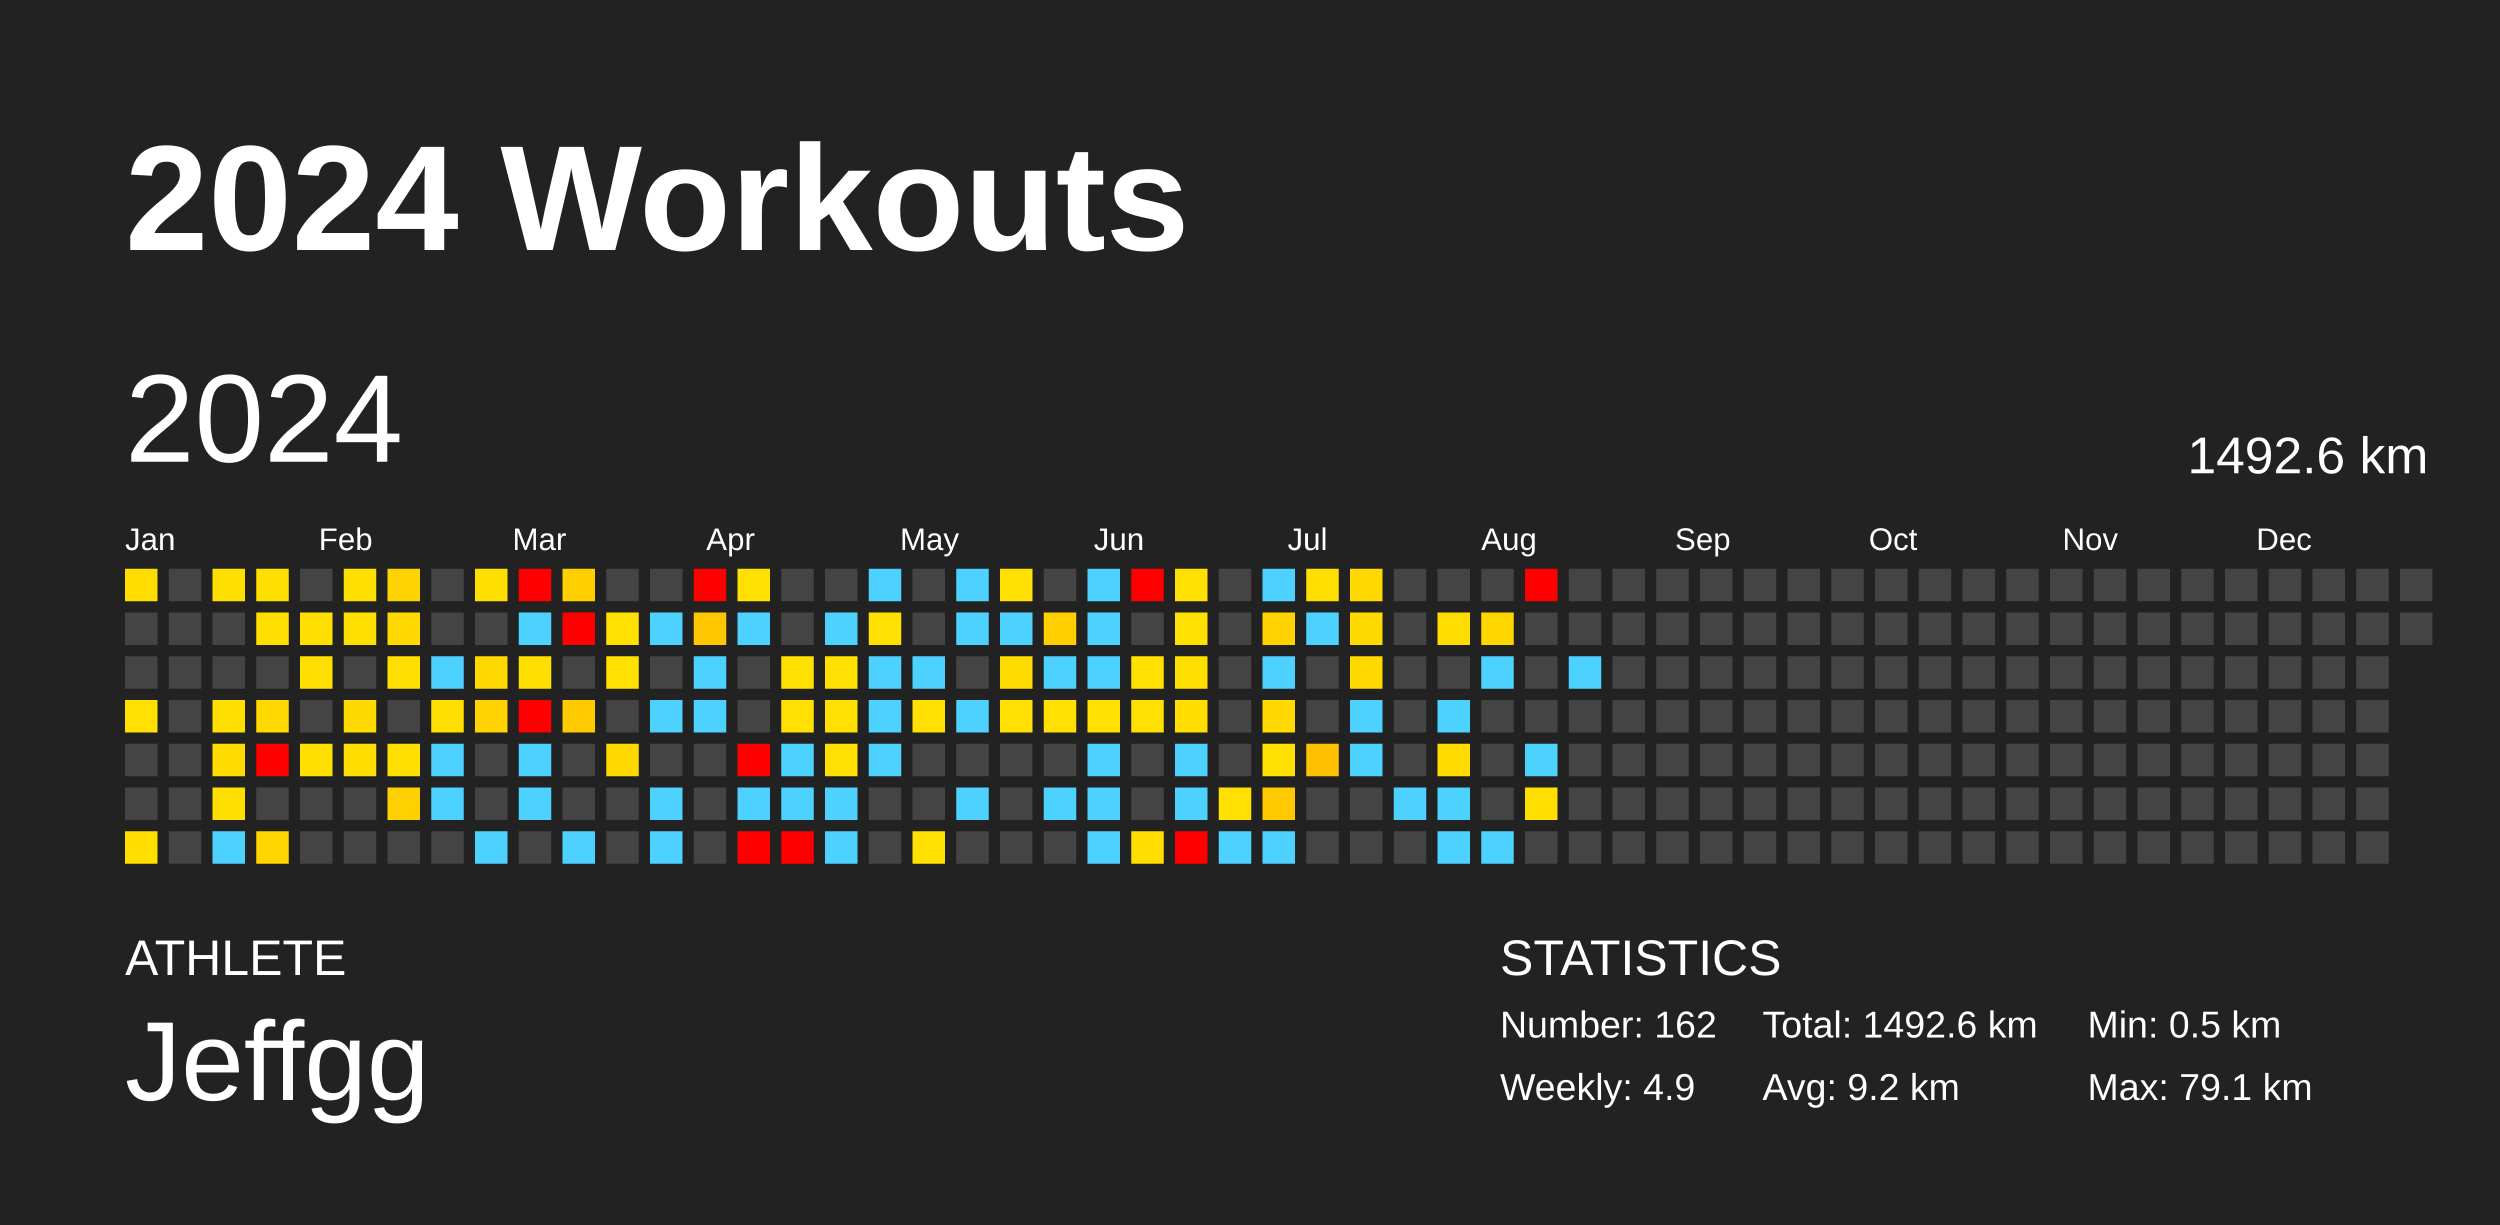
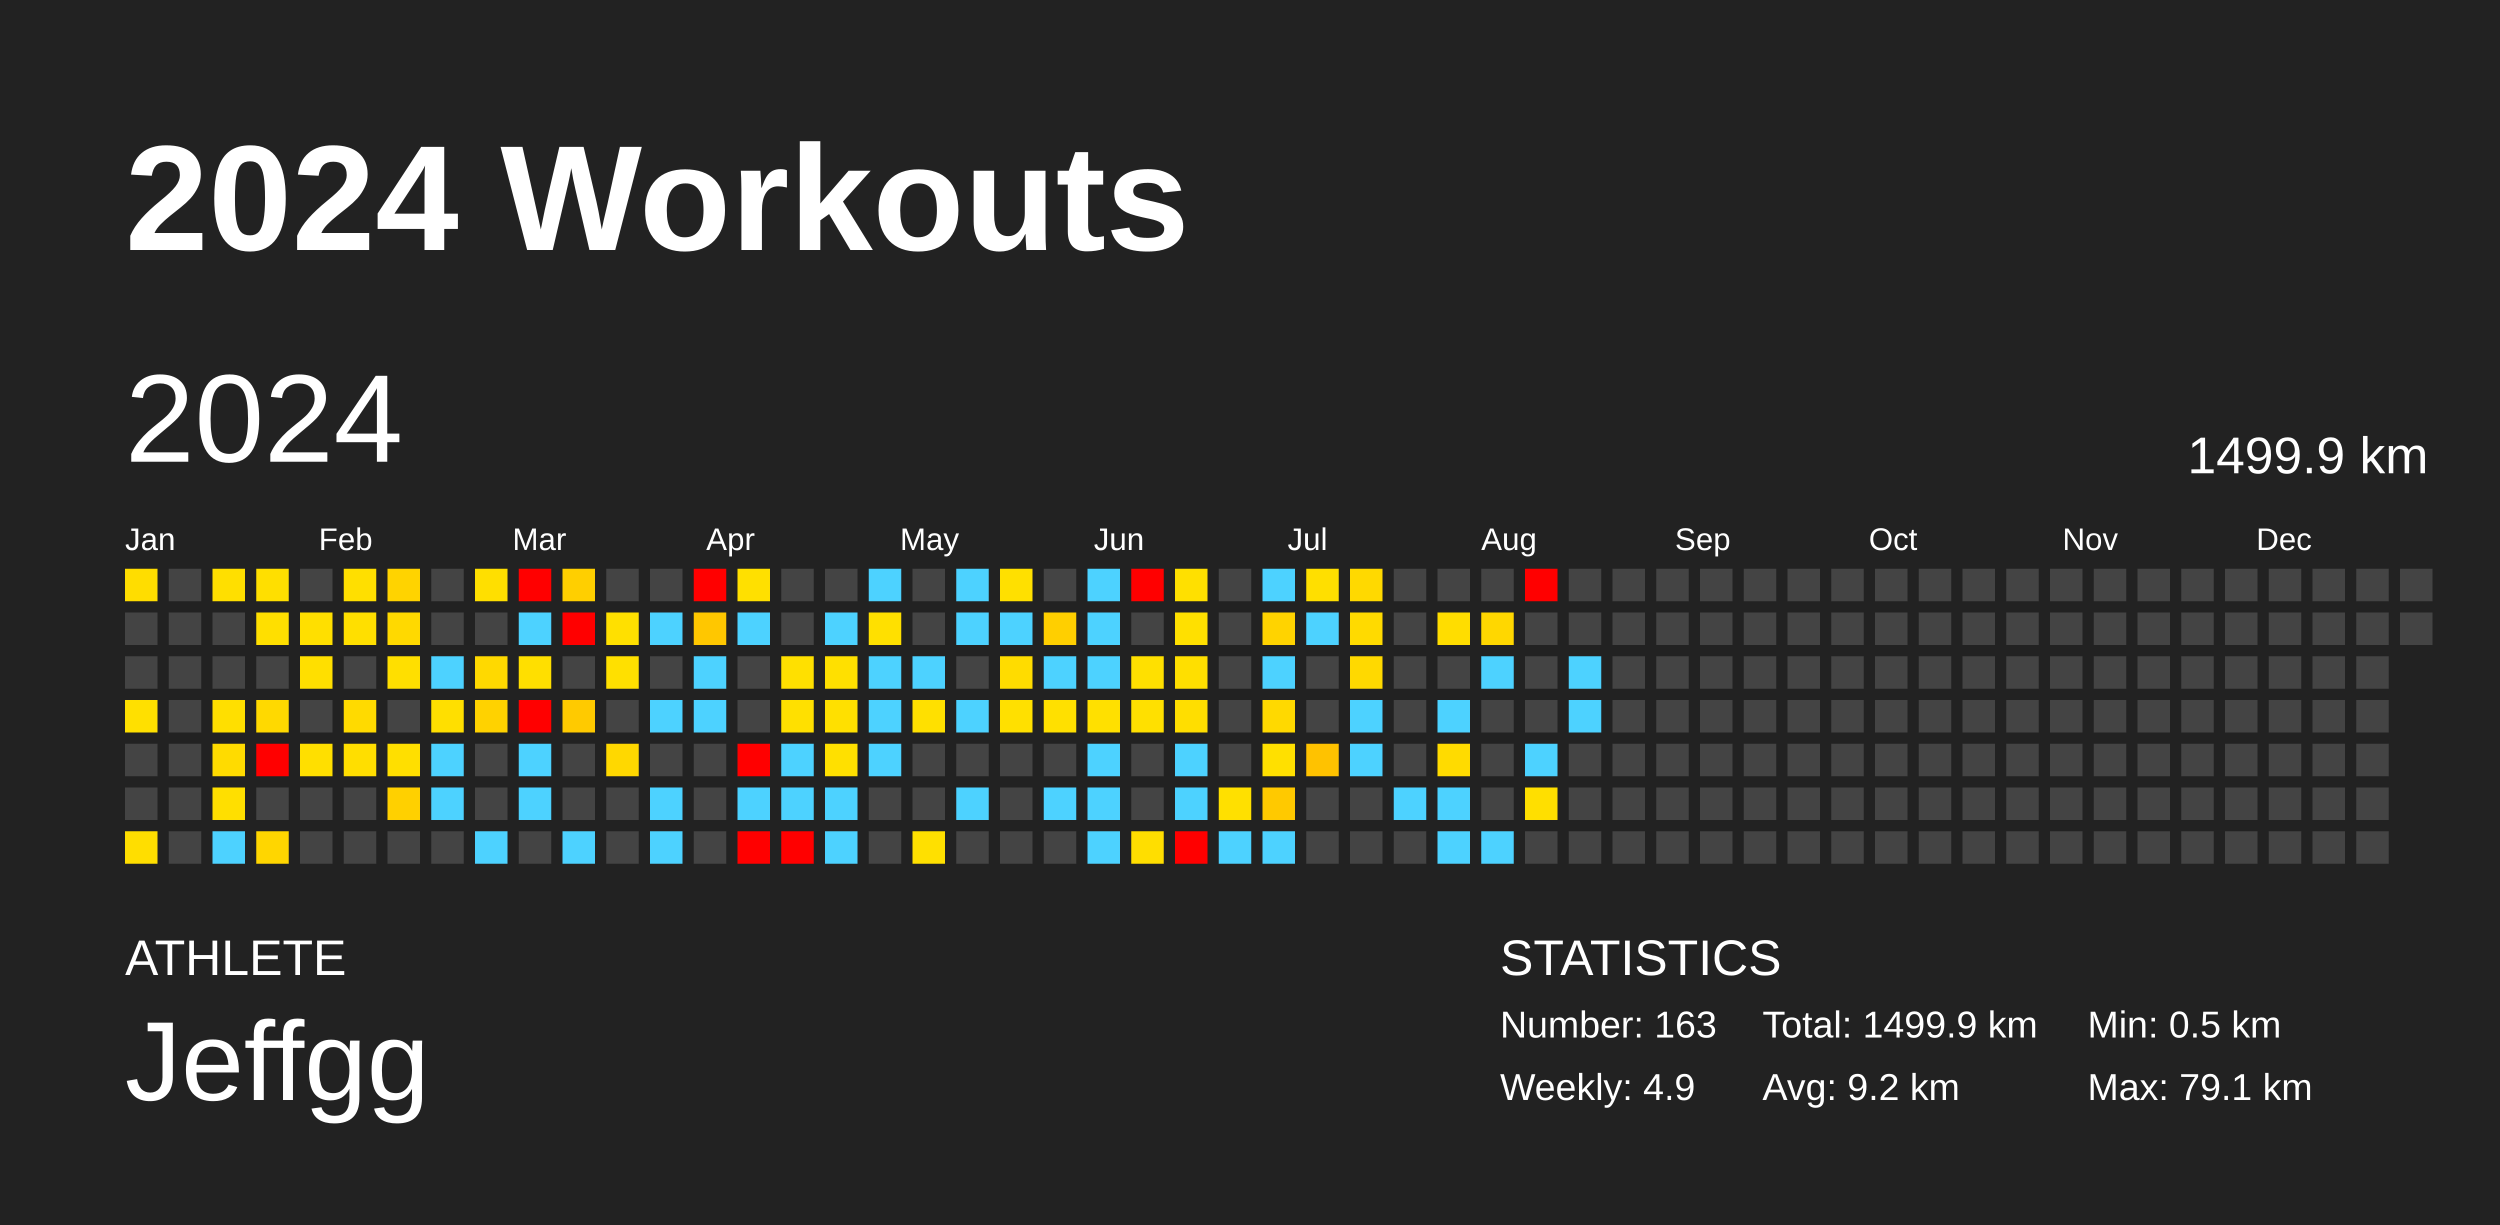
<svg xmlns="http://www.w3.org/2000/svg" baseProfile="full" height="98mm" version="1.1" viewBox="0,0,200,98" width="200mm">
  <defs />
  <rect fill="#222222" height="98" width="200" x="0" y="0" />
  <text fill="#FFFFFF" style="font-size:12px; font-family:Arial; font-weight:bold;" x="10" y="20">2024 Workouts</text>
  <text fill="#FFFFFF" style="font-size:4px; font-family:Arial" x="10" y="78">ATHLETE</text>
  <text fill="#FFFFFF" style="font-size:9px; font-family:Arial" x="10" y="88">Jeffgg</text>
  <text fill="#FFFFFF" style="font-size:4px; font-family:Arial" x="120" y="78">STATISTICS</text>
-   <text fill="#FFFFFF" style="font-size:3px; font-family:Arial" x="120" y="83">Number: 162</text>
+   <text fill="#FFFFFF" style="font-size:3px; font-family:Arial" x="120" y="83">Number: 163</text>
  <text fill="#FFFFFF" style="font-size:3px; font-family:Arial" x="120" y="88">Weekly: 4.9</text>
-   <text fill="#FFFFFF" style="font-size:3px; font-family:Arial" x="141" y="83">Total: 1492.6 km</text>
+   <text fill="#FFFFFF" style="font-size:3px; font-family:Arial" x="141" y="83">Total: 1499.9 km</text>
  <text fill="#FFFFFF" style="font-size:3px; font-family:Arial" x="141" y="88">Avg: 9.2 km</text>
  <text fill="#FFFFFF" style="font-size:3px; font-family:Arial" x="167" y="83">Min: 0.5 km</text>
  <text fill="#FFFFFF" style="font-size:3px; font-family:Arial" x="167" y="88">Max: 79.1 km</text>
  <text dominant-baseline="hanging" fill="#FFFFFF" style="font-size:10.0px; font-family:Arial;" x="10" y="30">2024</text>
-   <text dominant-baseline="hanging" fill="#FFFFFF" style="font-size:4.125px; font-family:Arial;" x="175" y="35">1492.6 km</text>
+   <text dominant-baseline="hanging" fill="#FFFFFF" style="font-size:4.125px; font-family:Arial;" x="175" y="35">1499.9 km</text>
  <text fill="#FFFFFF" style="font-size:2.5px; font-family:Arial" x="10.0" y="44">Jan</text>
  <text fill="#FFFFFF" style="font-size:2.5px; font-family:Arial" x="25.5" y="44">Feb</text>
  <text fill="#FFFFFF" style="font-size:2.5px; font-family:Arial" x="41.0" y="44">Mar</text>
  <text fill="#FFFFFF" style="font-size:2.5px; font-family:Arial" x="56.5" y="44">Apr</text>
  <text fill="#FFFFFF" style="font-size:2.5px; font-family:Arial" x="72.0" y="44">May</text>
  <text fill="#FFFFFF" style="font-size:2.5px; font-family:Arial" x="87.5" y="44">Jun</text>
  <text fill="#FFFFFF" style="font-size:2.5px; font-family:Arial" x="103.0" y="44">Jul</text>
  <text fill="#FFFFFF" style="font-size:2.5px; font-family:Arial" x="118.5" y="44">Aug</text>
  <text fill="#FFFFFF" style="font-size:2.5px; font-family:Arial" x="134.0" y="44">Sep</text>
  <text fill="#FFFFFF" style="font-size:2.5px; font-family:Arial" x="149.5" y="44">Oct</text>
  <text fill="#FFFFFF" style="font-size:2.5px; font-family:Arial" x="165.0" y="44">Nov</text>
  <text fill="#FFFFFF" style="font-size:2.5px; font-family:Arial" x="180.5" y="44">Dec</text>
  <rect fill="#ffdd00" height="2.6" width="2.6" x="10.0" y="45.5" />
  <rect fill="#444444" height="2.6" width="2.6" x="10.0" y="49.0" />
  <rect fill="#444444" height="2.6" width="2.6" x="10.0" y="52.5" />
  <rect fill="#ffe000" height="2.6" width="2.6" x="10.0" y="56.0" />
  <rect fill="#444444" height="2.6" width="2.6" x="10.0" y="59.5" />
  <rect fill="#444444" height="2.6" width="2.6" x="10.0" y="63.0" />
  <rect fill="#ffde00" height="2.6" width="2.6" x="10.0" y="66.5" />
  <rect fill="#444444" height="2.6" width="2.6" x="13.5" y="45.5" />
  <rect fill="#444444" height="2.6" width="2.6" x="13.5" y="49.0" />
  <rect fill="#444444" height="2.6" width="2.6" x="13.5" y="52.5" />
  <rect fill="#444444" height="2.6" width="2.6" x="13.5" y="56.0" />
  <rect fill="#444444" height="2.6" width="2.6" x="13.5" y="59.5" />
  <rect fill="#444444" height="2.6" width="2.6" x="13.5" y="63.0" />
  <rect fill="#444444" height="2.6" width="2.6" x="13.5" y="66.5" />
  <rect fill="#ffdf00" height="2.6" width="2.6" x="17.0" y="45.5" />
  <rect fill="#444444" height="2.6" width="2.6" x="17.0" y="49.0" />
  <rect fill="#444444" height="2.6" width="2.6" x="17.0" y="52.5" />
  <rect fill="#ffdf00" height="2.6" width="2.6" x="17.0" y="56.0" />
  <rect fill="#ffdb00" height="2.6" width="2.6" x="17.0" y="59.5" />
  <rect fill="#ffdf00" height="2.6" width="2.6" x="17.0" y="63.0" />
  <rect fill="#4dd2ff" height="2.6" width="2.6" x="17.0" y="66.5" />
  <rect fill="#ffdf00" height="2.6" width="2.6" x="20.5" y="45.5" />
  <rect fill="#ffdf00" height="2.6" width="2.6" x="20.5" y="49.0" />
  <rect fill="#444444" height="2.6" width="2.6" x="20.5" y="52.5" />
  <rect fill="#ffd900" height="2.6" width="2.6" x="20.5" y="56.0" />
  <rect fill="red" height="2.6" width="2.6" x="20.5" y="59.5" />
  <rect fill="#444444" height="2.6" width="2.6" x="20.5" y="63.0" />
  <rect fill="#ffd600" height="2.6" width="2.6" x="20.5" y="66.5" />
  <rect fill="#444444" height="2.6" width="2.6" x="24.0" y="45.5" />
  <rect fill="#ffdf00" height="2.6" width="2.6" x="24.0" y="49.0" />
  <rect fill="#ffdf00" height="2.6" width="2.6" x="24.0" y="52.5" />
  <rect fill="#444444" height="2.6" width="2.6" x="24.0" y="56.0" />
  <rect fill="#ffdf00" height="2.6" width="2.6" x="24.0" y="59.5" />
  <rect fill="#444444" height="2.6" width="2.6" x="24.0" y="63.0" />
  <rect fill="#444444" height="2.6" width="2.6" x="24.0" y="66.5" />
  <rect fill="#ffdf00" height="2.6" width="2.6" x="27.5" y="45.5" />
  <rect fill="#ffdf00" height="2.6" width="2.6" x="27.5" y="49.0" />
  <rect fill="#444444" height="2.6" width="2.6" x="27.5" y="52.5" />
  <rect fill="#ffda00" height="2.6" width="2.6" x="27.5" y="56.0" />
  <rect fill="#ffde00" height="2.6" width="2.6" x="27.5" y="59.5" />
  <rect fill="#444444" height="2.6" width="2.6" x="27.5" y="63.0" />
  <rect fill="#444444" height="2.6" width="2.6" x="27.5" y="66.5" />
  <rect fill="#ffd300" height="2.6" width="2.6" x="31.0" y="45.5" />
  <rect fill="#ffd900" height="2.6" width="2.6" x="31.0" y="49.0" />
  <rect fill="#ffdf00" height="2.6" width="2.6" x="31.0" y="52.5" />
  <rect fill="#444444" height="2.6" width="2.6" x="31.0" y="56.0" />
  <rect fill="#ffdf00" height="2.6" width="2.6" x="31.0" y="59.5" />
  <rect fill="#ffd000" height="2.6" width="2.6" x="31.0" y="63.0" />
  <rect fill="#444444" height="2.6" width="2.6" x="31.0" y="66.5" />
  <rect fill="#444444" height="2.6" width="2.6" x="34.5" y="45.5" />
  <rect fill="#444444" height="2.6" width="2.6" x="34.5" y="49.0" />
  <rect fill="#4dd2ff" height="2.6" width="2.6" x="34.5" y="52.5" />
  <rect fill="#ffdf00" height="2.6" width="2.6" x="34.5" y="56.0" />
  <rect fill="#4dd2ff" height="2.6" width="2.6" x="34.5" y="59.5" />
  <rect fill="#4dd2ff" height="2.6" width="2.6" x="34.5" y="63.0" />
  <rect fill="#444444" height="2.6" width="2.6" x="34.5" y="66.5" />
  <rect fill="#ffdf00" height="2.6" width="2.6" x="38.0" y="45.5" />
  <rect fill="#444444" height="2.6" width="2.6" x="38.0" y="49.0" />
  <rect fill="#ffd900" height="2.6" width="2.6" x="38.0" y="52.5" />
  <rect fill="#ffd200" height="2.6" width="2.6" x="38.0" y="56.0" />
  <rect fill="#444444" height="2.6" width="2.6" x="38.0" y="59.5" />
  <rect fill="#444444" height="2.6" width="2.6" x="38.0" y="63.0" />
  <rect fill="#4dd2ff" height="2.6" width="2.6" x="38.0" y="66.5" />
  <rect fill="red" height="2.6" width="2.6" x="41.5" y="45.5" />
  <rect fill="#4dd2ff" height="2.6" width="2.6" x="41.5" y="49.0" />
  <rect fill="#ffdf00" height="2.6" width="2.6" x="41.5" y="52.5" />
  <rect fill="red" height="2.6" width="2.6" x="41.5" y="56.0" />
  <rect fill="#4dd2ff" height="2.6" width="2.6" x="41.5" y="59.5" />
  <rect fill="#4dd2ff" height="2.6" width="2.6" x="41.5" y="63.0" />
  <rect fill="#444444" height="2.6" width="2.6" x="41.5" y="66.5" />
  <rect fill="#ffcf00" height="2.6" width="2.6" x="45.0" y="45.5" />
  <rect fill="red" height="2.6" width="2.6" x="45.0" y="49.0" />
  <rect fill="#444444" height="2.6" width="2.6" x="45.0" y="52.5" />
  <rect fill="#ffca00" height="2.6" width="2.6" x="45.0" y="56.0" />
  <rect fill="#444444" height="2.6" width="2.6" x="45.0" y="59.5" />
  <rect fill="#444444" height="2.6" width="2.6" x="45.0" y="63.0" />
  <rect fill="#4dd2ff" height="2.6" width="2.6" x="45.0" y="66.5" />
  <rect fill="#444444" height="2.6" width="2.6" x="48.5" y="45.5" />
  <rect fill="#ffe000" height="2.6" width="2.6" x="48.5" y="49.0" />
  <rect fill="#ffe000" height="2.6" width="2.6" x="48.5" y="52.5" />
  <rect fill="#444444" height="2.6" width="2.6" x="48.5" y="56.0" />
  <rect fill="#ffd800" height="2.6" width="2.6" x="48.5" y="59.5" />
  <rect fill="#444444" height="2.6" width="2.6" x="48.5" y="63.0" />
  <rect fill="#444444" height="2.6" width="2.6" x="48.5" y="66.5" />
  <rect fill="#444444" height="2.6" width="2.6" x="52.0" y="45.5" />
  <rect fill="#4dd2ff" height="2.6" width="2.6" x="52.0" y="49.0" />
  <rect fill="#444444" height="2.6" width="2.6" x="52.0" y="52.5" />
  <rect fill="#4dd2ff" height="2.6" width="2.6" x="52.0" y="56.0" />
  <rect fill="#444444" height="2.6" width="2.6" x="52.0" y="59.5" />
  <rect fill="#4dd2ff" height="2.6" width="2.6" x="52.0" y="63.0" />
  <rect fill="#4dd2ff" height="2.6" width="2.6" x="52.0" y="66.5" />
  <rect fill="red" height="2.6" width="2.6" x="55.5" y="45.5" />
  <rect fill="#ffc700" height="2.6" width="2.6" x="55.5" y="49.0" />
  <rect fill="#4dd2ff" height="2.6" width="2.6" x="55.5" y="52.5" />
  <rect fill="#4dd2ff" height="2.6" width="2.6" x="55.5" y="56.0" />
  <rect fill="#444444" height="2.6" width="2.6" x="55.5" y="59.5" />
  <rect fill="#444444" height="2.6" width="2.6" x="55.5" y="63.0" />
  <rect fill="#444444" height="2.6" width="2.6" x="55.5" y="66.5" />
  <rect fill="#ffe000" height="2.6" width="2.6" x="59.0" y="45.5" />
  <rect fill="#4dd2ff" height="2.6" width="2.6" x="59.0" y="49.0" />
  <rect fill="#444444" height="2.6" width="2.6" x="59.0" y="52.5" />
  <rect fill="#444444" height="2.6" width="2.6" x="59.0" y="56.0" />
  <rect fill="red" height="2.6" width="2.6" x="59.0" y="59.5" />
  <rect fill="#4dd2ff" height="2.6" width="2.6" x="59.0" y="63.0" />
  <rect fill="red" height="2.6" width="2.6" x="59.0" y="66.5" />
  <rect fill="#444444" height="2.6" width="2.6" x="62.5" y="45.5" />
  <rect fill="#444444" height="2.6" width="2.6" x="62.5" y="49.0" />
  <rect fill="#ffe000" height="2.6" width="2.6" x="62.5" y="52.5" />
  <rect fill="#ffe000" height="2.6" width="2.6" x="62.5" y="56.0" />
  <rect fill="#4dd2ff" height="2.6" width="2.6" x="62.5" y="59.5" />
  <rect fill="#4dd2ff" height="2.6" width="2.6" x="62.5" y="63.0" />
  <rect fill="red" height="2.6" width="2.6" x="62.5" y="66.5" />
  <rect fill="#444444" height="2.6" width="2.6" x="66.0" y="45.5" />
  <rect fill="#4dd2ff" height="2.6" width="2.6" x="66.0" y="49.0" />
  <rect fill="#ffe000" height="2.6" width="2.6" x="66.0" y="52.5" />
  <rect fill="#ffe000" height="2.6" width="2.6" x="66.0" y="56.0" />
  <rect fill="#ffe000" height="2.6" width="2.6" x="66.0" y="59.5" />
  <rect fill="#4dd2ff" height="2.6" width="2.6" x="66.0" y="63.0" />
  <rect fill="#4dd2ff" height="2.6" width="2.6" x="66.0" y="66.5" />
  <rect fill="#4dd2ff" height="2.6" width="2.6" x="69.5" y="45.5" />
  <rect fill="#ffe000" height="2.6" width="2.6" x="69.5" y="49.0" />
  <rect fill="#4dd2ff" height="2.6" width="2.6" x="69.5" y="52.5" />
  <rect fill="#4dd2ff" height="2.6" width="2.6" x="69.5" y="56.0" />
  <rect fill="#4dd2ff" height="2.6" width="2.6" x="69.5" y="59.5" />
  <rect fill="#444444" height="2.6" width="2.6" x="69.5" y="63.0" />
  <rect fill="#444444" height="2.6" width="2.6" x="69.5" y="66.5" />
  <rect fill="#444444" height="2.6" width="2.6" x="73.0" y="45.5" />
  <rect fill="#444444" height="2.6" width="2.6" x="73.0" y="49.0" />
  <rect fill="#4dd2ff" height="2.6" width="2.6" x="73.0" y="52.5" />
  <rect fill="#ffe000" height="2.6" width="2.6" x="73.0" y="56.0" />
  <rect fill="#444444" height="2.6" width="2.6" x="73.0" y="59.5" />
  <rect fill="#444444" height="2.6" width="2.6" x="73.0" y="63.0" />
  <rect fill="#ffe000" height="2.6" width="2.6" x="73.0" y="66.5" />
  <rect fill="#4dd2ff" height="2.6" width="2.6" x="76.5" y="45.5" />
  <rect fill="#4dd2ff" height="2.6" width="2.6" x="76.5" y="49.0" />
  <rect fill="#444444" height="2.6" width="2.6" x="76.5" y="52.5" />
  <rect fill="#4dd2ff" height="2.6" width="2.6" x="76.5" y="56.0" />
  <rect fill="#444444" height="2.6" width="2.6" x="76.5" y="59.5" />
  <rect fill="#4dd2ff" height="2.6" width="2.6" x="76.5" y="63.0" />
  <rect fill="#444444" height="2.6" width="2.6" x="76.5" y="66.5" />
  <rect fill="#ffe000" height="2.6" width="2.6" x="80.0" y="45.5" />
  <rect fill="#4dd2ff" height="2.6" width="2.6" x="80.0" y="49.0" />
  <rect fill="#ffdc00" height="2.6" width="2.6" x="80.0" y="52.5" />
  <rect fill="#ffe000" height="2.6" width="2.6" x="80.0" y="56.0" />
  <rect fill="#444444" height="2.6" width="2.6" x="80.0" y="59.5" />
  <rect fill="#444444" height="2.6" width="2.6" x="80.0" y="63.0" />
  <rect fill="#444444" height="2.6" width="2.6" x="80.0" y="66.5" />
  <rect fill="#444444" height="2.6" width="2.6" x="83.5" y="45.5" />
  <rect fill="#ffcf00" height="2.6" width="2.6" x="83.5" y="49.0" />
  <rect fill="#4dd2ff" height="2.6" width="2.6" x="83.5" y="52.5" />
  <rect fill="#ffe000" height="2.6" width="2.6" x="83.5" y="56.0" />
  <rect fill="#444444" height="2.6" width="2.6" x="83.5" y="59.5" />
  <rect fill="#4dd2ff" height="2.6" width="2.6" x="83.5" y="63.0" />
  <rect fill="#444444" height="2.6" width="2.6" x="83.5" y="66.5" />
  <rect fill="#4dd2ff" height="2.6" width="2.6" x="87.0" y="45.5" />
  <rect fill="#4dd2ff" height="2.6" width="2.6" x="87.0" y="49.0" />
  <rect fill="#4dd2ff" height="2.6" width="2.6" x="87.0" y="52.5" />
  <rect fill="#ffe000" height="2.6" width="2.6" x="87.0" y="56.0" />
  <rect fill="#4dd2ff" height="2.6" width="2.6" x="87.0" y="59.5" />
  <rect fill="#4dd2ff" height="2.6" width="2.6" x="87.0" y="63.0" />
  <rect fill="#4dd2ff" height="2.6" width="2.6" x="87.0" y="66.5" />
  <rect fill="red" height="2.6" width="2.6" x="90.5" y="45.5" />
  <rect fill="#444444" height="2.6" width="2.6" x="90.5" y="49.0" />
  <rect fill="#ffe000" height="2.6" width="2.6" x="90.5" y="52.5" />
  <rect fill="#ffe000" height="2.6" width="2.6" x="90.5" y="56.0" />
  <rect fill="#444444" height="2.6" width="2.6" x="90.5" y="59.5" />
  <rect fill="#444444" height="2.6" width="2.6" x="90.5" y="63.0" />
  <rect fill="#ffde00" height="2.6" width="2.6" x="90.5" y="66.5" />
  <rect fill="#ffe000" height="2.6" width="2.6" x="94.0" y="45.5" />
  <rect fill="#ffe000" height="2.6" width="2.6" x="94.0" y="49.0" />
  <rect fill="#ffdf00" height="2.6" width="2.6" x="94.0" y="52.5" />
  <rect fill="#ffde00" height="2.6" width="2.6" x="94.0" y="56.0" />
  <rect fill="#4dd2ff" height="2.6" width="2.6" x="94.0" y="59.5" />
  <rect fill="#4dd2ff" height="2.6" width="2.6" x="94.0" y="63.0" />
  <rect fill="red" height="2.6" width="2.6" x="94.0" y="66.5" />
  <rect fill="#444444" height="2.6" width="2.6" x="97.5" y="45.5" />
  <rect fill="#444444" height="2.6" width="2.6" x="97.5" y="49.0" />
  <rect fill="#444444" height="2.6" width="2.6" x="97.5" y="52.5" />
  <rect fill="#444444" height="2.6" width="2.6" x="97.5" y="56.0" />
  <rect fill="#444444" height="2.6" width="2.6" x="97.5" y="59.5" />
  <rect fill="#ffe000" height="2.6" width="2.6" x="97.5" y="63.0" />
  <rect fill="#4dd2ff" height="2.6" width="2.6" x="97.5" y="66.5" />
  <rect fill="#4dd2ff" height="2.6" width="2.6" x="101.0" y="45.5" />
  <rect fill="#ffd300" height="2.6" width="2.6" x="101.0" y="49.0" />
  <rect fill="#4dd2ff" height="2.6" width="2.6" x="101.0" y="52.5" />
  <rect fill="#ffd900" height="2.6" width="2.6" x="101.0" y="56.0" />
  <rect fill="#ffe000" height="2.6" width="2.6" x="101.0" y="59.5" />
  <rect fill="#ffc900" height="2.6" width="2.6" x="101.0" y="63.0" />
  <rect fill="#4dd2ff" height="2.6" width="2.6" x="101.0" y="66.5" />
  <rect fill="#ffdf00" height="2.6" width="2.6" x="104.5" y="45.5" />
  <rect fill="#4dd2ff" height="2.6" width="2.6" x="104.5" y="49.0" />
  <rect fill="#444444" height="2.6" width="2.6" x="104.5" y="52.5" />
  <rect fill="#444444" height="2.6" width="2.6" x="104.5" y="56.0" />
  <rect fill="#ffc200" height="2.6" width="2.6" x="104.5" y="59.5" />
  <rect fill="#444444" height="2.6" width="2.6" x="104.5" y="63.0" />
  <rect fill="#444444" height="2.6" width="2.6" x="104.5" y="66.5" />
  <rect fill="#ffd900" height="2.6" width="2.6" x="108.0" y="45.5" />
  <rect fill="#ffda00" height="2.6" width="2.6" x="108.0" y="49.0" />
  <rect fill="#ffd900" height="2.6" width="2.6" x="108.0" y="52.5" />
  <rect fill="#4dd2ff" height="2.6" width="2.6" x="108.0" y="56.0" />
  <rect fill="#4dd2ff" height="2.6" width="2.6" x="108.0" y="59.5" />
  <rect fill="#444444" height="2.6" width="2.6" x="108.0" y="63.0" />
  <rect fill="#444444" height="2.6" width="2.6" x="108.0" y="66.5" />
  <rect fill="#444444" height="2.6" width="2.6" x="111.5" y="45.5" />
  <rect fill="#444444" height="2.6" width="2.6" x="111.5" y="49.0" />
  <rect fill="#444444" height="2.6" width="2.6" x="111.5" y="52.5" />
  <rect fill="#444444" height="2.6" width="2.6" x="111.5" y="56.0" />
  <rect fill="#444444" height="2.6" width="2.6" x="111.5" y="59.5" />
  <rect fill="#4dd2ff" height="2.6" width="2.6" x="111.5" y="63.0" />
  <rect fill="#444444" height="2.6" width="2.6" x="111.5" y="66.5" />
  <rect fill="#444444" height="2.6" width="2.6" x="115.0" y="45.5" />
  <rect fill="#ffdd00" height="2.6" width="2.6" x="115.0" y="49.0" />
  <rect fill="#444444" height="2.6" width="2.6" x="115.0" y="52.5" />
  <rect fill="#4dd2ff" height="2.6" width="2.6" x="115.0" y="56.0" />
  <rect fill="#ffdb00" height="2.6" width="2.6" x="115.0" y="59.5" />
  <rect fill="#4dd2ff" height="2.6" width="2.6" x="115.0" y="63.0" />
  <rect fill="#4dd2ff" height="2.6" width="2.6" x="115.0" y="66.5" />
  <rect fill="#444444" height="2.6" width="2.6" x="118.5" y="45.5" />
  <rect fill="#ffd700" height="2.6" width="2.6" x="118.5" y="49.0" />
  <rect fill="#4dd2ff" height="2.6" width="2.6" x="118.5" y="52.5" />
  <rect fill="#444444" height="2.6" width="2.6" x="118.5" y="56.0" />
  <rect fill="#444444" height="2.6" width="2.6" x="118.5" y="59.5" />
  <rect fill="#444444" height="2.6" width="2.6" x="118.5" y="63.0" />
  <rect fill="#4dd2ff" height="2.6" width="2.6" x="118.5" y="66.5" />
  <rect fill="red" height="2.6" width="2.6" x="122.0" y="45.5" />
  <rect fill="#444444" height="2.6" width="2.6" x="122.0" y="49.0" />
  <rect fill="#444444" height="2.6" width="2.6" x="122.0" y="52.5" />
  <rect fill="#444444" height="2.6" width="2.6" x="122.0" y="56.0" />
  <rect fill="#4dd2ff" height="2.6" width="2.6" x="122.0" y="59.5" />
  <rect fill="#ffdf00" height="2.6" width="2.6" x="122.0" y="63.0" />
  <rect fill="#444444" height="2.6" width="2.6" x="122.0" y="66.5" />
  <rect fill="#444444" height="2.6" width="2.6" x="125.5" y="45.5" />
  <rect fill="#444444" height="2.6" width="2.6" x="125.5" y="49.0" />
  <rect fill="#4dd2ff" height="2.6" width="2.6" x="125.5" y="52.5" />
-   <rect fill="#444444" height="2.6" width="2.6" x="125.5" y="56.0" />
+   <rect fill="#4dd2ff" height="2.6" width="2.6" x="125.5" y="56.0" />
  <rect fill="#444444" height="2.6" width="2.6" x="125.5" y="59.5" />
  <rect fill="#444444" height="2.6" width="2.6" x="125.5" y="63.0" />
  <rect fill="#444444" height="2.6" width="2.6" x="125.5" y="66.5" />
  <rect fill="#444444" height="2.6" width="2.6" x="129.0" y="45.5" />
  <rect fill="#444444" height="2.6" width="2.6" x="129.0" y="49.0" />
  <rect fill="#444444" height="2.6" width="2.6" x="129.0" y="52.5" />
  <rect fill="#444444" height="2.6" width="2.6" x="129.0" y="56.0" />
  <rect fill="#444444" height="2.6" width="2.6" x="129.0" y="59.5" />
  <rect fill="#444444" height="2.6" width="2.6" x="129.0" y="63.0" />
  <rect fill="#444444" height="2.6" width="2.6" x="129.0" y="66.5" />
  <rect fill="#444444" height="2.6" width="2.6" x="132.5" y="45.5" />
  <rect fill="#444444" height="2.6" width="2.6" x="132.5" y="49.0" />
  <rect fill="#444444" height="2.6" width="2.6" x="132.5" y="52.5" />
  <rect fill="#444444" height="2.6" width="2.6" x="132.5" y="56.0" />
  <rect fill="#444444" height="2.6" width="2.6" x="132.5" y="59.5" />
  <rect fill="#444444" height="2.6" width="2.6" x="132.5" y="63.0" />
  <rect fill="#444444" height="2.6" width="2.6" x="132.5" y="66.5" />
  <rect fill="#444444" height="2.6" width="2.6" x="136.0" y="45.5" />
  <rect fill="#444444" height="2.6" width="2.6" x="136.0" y="49.0" />
  <rect fill="#444444" height="2.6" width="2.6" x="136.0" y="52.5" />
  <rect fill="#444444" height="2.6" width="2.6" x="136.0" y="56.0" />
  <rect fill="#444444" height="2.6" width="2.6" x="136.0" y="59.5" />
  <rect fill="#444444" height="2.6" width="2.6" x="136.0" y="63.0" />
  <rect fill="#444444" height="2.6" width="2.6" x="136.0" y="66.5" />
  <rect fill="#444444" height="2.6" width="2.6" x="139.5" y="45.5" />
  <rect fill="#444444" height="2.6" width="2.6" x="139.5" y="49.0" />
  <rect fill="#444444" height="2.6" width="2.6" x="139.5" y="52.5" />
  <rect fill="#444444" height="2.6" width="2.6" x="139.5" y="56.0" />
  <rect fill="#444444" height="2.6" width="2.6" x="139.5" y="59.5" />
  <rect fill="#444444" height="2.6" width="2.6" x="139.5" y="63.0" />
  <rect fill="#444444" height="2.6" width="2.6" x="139.5" y="66.5" />
  <rect fill="#444444" height="2.6" width="2.6" x="143.0" y="45.5" />
  <rect fill="#444444" height="2.6" width="2.6" x="143.0" y="49.0" />
  <rect fill="#444444" height="2.6" width="2.6" x="143.0" y="52.5" />
  <rect fill="#444444" height="2.6" width="2.6" x="143.0" y="56.0" />
  <rect fill="#444444" height="2.6" width="2.6" x="143.0" y="59.5" />
  <rect fill="#444444" height="2.6" width="2.6" x="143.0" y="63.0" />
  <rect fill="#444444" height="2.6" width="2.6" x="143.0" y="66.5" />
  <rect fill="#444444" height="2.6" width="2.6" x="146.5" y="45.5" />
  <rect fill="#444444" height="2.6" width="2.6" x="146.5" y="49.0" />
  <rect fill="#444444" height="2.6" width="2.6" x="146.5" y="52.5" />
  <rect fill="#444444" height="2.6" width="2.6" x="146.5" y="56.0" />
  <rect fill="#444444" height="2.6" width="2.6" x="146.5" y="59.5" />
  <rect fill="#444444" height="2.6" width="2.6" x="146.5" y="63.0" />
  <rect fill="#444444" height="2.6" width="2.6" x="146.5" y="66.5" />
  <rect fill="#444444" height="2.6" width="2.6" x="150.0" y="45.5" />
  <rect fill="#444444" height="2.6" width="2.6" x="150.0" y="49.0" />
  <rect fill="#444444" height="2.6" width="2.6" x="150.0" y="52.5" />
  <rect fill="#444444" height="2.6" width="2.6" x="150.0" y="56.0" />
  <rect fill="#444444" height="2.6" width="2.6" x="150.0" y="59.5" />
  <rect fill="#444444" height="2.6" width="2.6" x="150.0" y="63.0" />
  <rect fill="#444444" height="2.6" width="2.6" x="150.0" y="66.5" />
  <rect fill="#444444" height="2.6" width="2.6" x="153.5" y="45.5" />
  <rect fill="#444444" height="2.6" width="2.6" x="153.5" y="49.0" />
  <rect fill="#444444" height="2.6" width="2.6" x="153.5" y="52.5" />
  <rect fill="#444444" height="2.6" width="2.6" x="153.5" y="56.0" />
  <rect fill="#444444" height="2.6" width="2.6" x="153.5" y="59.5" />
  <rect fill="#444444" height="2.6" width="2.6" x="153.5" y="63.0" />
  <rect fill="#444444" height="2.6" width="2.6" x="153.5" y="66.5" />
  <rect fill="#444444" height="2.6" width="2.6" x="157.0" y="45.5" />
  <rect fill="#444444" height="2.6" width="2.6" x="157.0" y="49.0" />
  <rect fill="#444444" height="2.6" width="2.6" x="157.0" y="52.5" />
  <rect fill="#444444" height="2.6" width="2.6" x="157.0" y="56.0" />
  <rect fill="#444444" height="2.6" width="2.6" x="157.0" y="59.5" />
  <rect fill="#444444" height="2.6" width="2.6" x="157.0" y="63.0" />
  <rect fill="#444444" height="2.6" width="2.6" x="157.0" y="66.5" />
  <rect fill="#444444" height="2.6" width="2.6" x="160.5" y="45.5" />
  <rect fill="#444444" height="2.6" width="2.6" x="160.5" y="49.0" />
  <rect fill="#444444" height="2.6" width="2.6" x="160.5" y="52.5" />
  <rect fill="#444444" height="2.6" width="2.6" x="160.5" y="56.0" />
  <rect fill="#444444" height="2.6" width="2.6" x="160.5" y="59.5" />
  <rect fill="#444444" height="2.6" width="2.6" x="160.5" y="63.0" />
  <rect fill="#444444" height="2.6" width="2.6" x="160.5" y="66.5" />
  <rect fill="#444444" height="2.6" width="2.6" x="164.0" y="45.5" />
  <rect fill="#444444" height="2.6" width="2.6" x="164.0" y="49.0" />
  <rect fill="#444444" height="2.6" width="2.6" x="164.0" y="52.5" />
  <rect fill="#444444" height="2.6" width="2.6" x="164.0" y="56.0" />
  <rect fill="#444444" height="2.6" width="2.6" x="164.0" y="59.5" />
  <rect fill="#444444" height="2.6" width="2.6" x="164.0" y="63.0" />
  <rect fill="#444444" height="2.6" width="2.6" x="164.0" y="66.5" />
  <rect fill="#444444" height="2.6" width="2.6" x="167.5" y="45.5" />
  <rect fill="#444444" height="2.6" width="2.6" x="167.5" y="49.0" />
  <rect fill="#444444" height="2.6" width="2.6" x="167.5" y="52.5" />
  <rect fill="#444444" height="2.6" width="2.6" x="167.5" y="56.0" />
  <rect fill="#444444" height="2.6" width="2.6" x="167.5" y="59.5" />
  <rect fill="#444444" height="2.6" width="2.6" x="167.5" y="63.0" />
  <rect fill="#444444" height="2.6" width="2.6" x="167.5" y="66.5" />
  <rect fill="#444444" height="2.6" width="2.6" x="171.0" y="45.5" />
  <rect fill="#444444" height="2.6" width="2.6" x="171.0" y="49.0" />
  <rect fill="#444444" height="2.6" width="2.6" x="171.0" y="52.5" />
  <rect fill="#444444" height="2.6" width="2.6" x="171.0" y="56.0" />
  <rect fill="#444444" height="2.6" width="2.6" x="171.0" y="59.5" />
  <rect fill="#444444" height="2.6" width="2.6" x="171.0" y="63.0" />
  <rect fill="#444444" height="2.6" width="2.6" x="171.0" y="66.5" />
  <rect fill="#444444" height="2.6" width="2.6" x="174.5" y="45.5" />
  <rect fill="#444444" height="2.6" width="2.6" x="174.5" y="49.0" />
  <rect fill="#444444" height="2.6" width="2.6" x="174.5" y="52.5" />
  <rect fill="#444444" height="2.6" width="2.6" x="174.5" y="56.0" />
  <rect fill="#444444" height="2.6" width="2.6" x="174.5" y="59.5" />
  <rect fill="#444444" height="2.6" width="2.6" x="174.5" y="63.0" />
  <rect fill="#444444" height="2.6" width="2.6" x="174.5" y="66.5" />
  <rect fill="#444444" height="2.6" width="2.6" x="178.0" y="45.5" />
  <rect fill="#444444" height="2.6" width="2.6" x="178.0" y="49.0" />
  <rect fill="#444444" height="2.6" width="2.6" x="178.0" y="52.5" />
  <rect fill="#444444" height="2.6" width="2.6" x="178.0" y="56.0" />
  <rect fill="#444444" height="2.6" width="2.6" x="178.0" y="59.5" />
  <rect fill="#444444" height="2.6" width="2.6" x="178.0" y="63.0" />
  <rect fill="#444444" height="2.6" width="2.6" x="178.0" y="66.5" />
  <rect fill="#444444" height="2.6" width="2.6" x="181.5" y="45.5" />
  <rect fill="#444444" height="2.6" width="2.6" x="181.5" y="49.0" />
  <rect fill="#444444" height="2.6" width="2.6" x="181.5" y="52.5" />
  <rect fill="#444444" height="2.6" width="2.6" x="181.5" y="56.0" />
  <rect fill="#444444" height="2.6" width="2.6" x="181.5" y="59.5" />
  <rect fill="#444444" height="2.6" width="2.6" x="181.5" y="63.0" />
  <rect fill="#444444" height="2.6" width="2.6" x="181.5" y="66.5" />
  <rect fill="#444444" height="2.6" width="2.6" x="185.0" y="45.5" />
  <rect fill="#444444" height="2.6" width="2.6" x="185.0" y="49.0" />
  <rect fill="#444444" height="2.6" width="2.6" x="185.0" y="52.5" />
  <rect fill="#444444" height="2.6" width="2.6" x="185.0" y="56.0" />
  <rect fill="#444444" height="2.6" width="2.6" x="185.0" y="59.5" />
  <rect fill="#444444" height="2.6" width="2.6" x="185.0" y="63.0" />
  <rect fill="#444444" height="2.6" width="2.6" x="185.0" y="66.5" />
  <rect fill="#444444" height="2.6" width="2.6" x="188.5" y="45.5" />
  <rect fill="#444444" height="2.6" width="2.6" x="188.5" y="49.0" />
  <rect fill="#444444" height="2.6" width="2.6" x="188.5" y="52.5" />
  <rect fill="#444444" height="2.6" width="2.6" x="188.5" y="56.0" />
  <rect fill="#444444" height="2.6" width="2.6" x="188.5" y="59.5" />
  <rect fill="#444444" height="2.6" width="2.6" x="188.5" y="63.0" />
  <rect fill="#444444" height="2.6" width="2.6" x="188.5" y="66.5" />
  <rect fill="#444444" height="2.6" width="2.6" x="192.0" y="45.5" />
  <rect fill="#444444" height="2.6" width="2.6" x="192.0" y="49.0" />
</svg>
